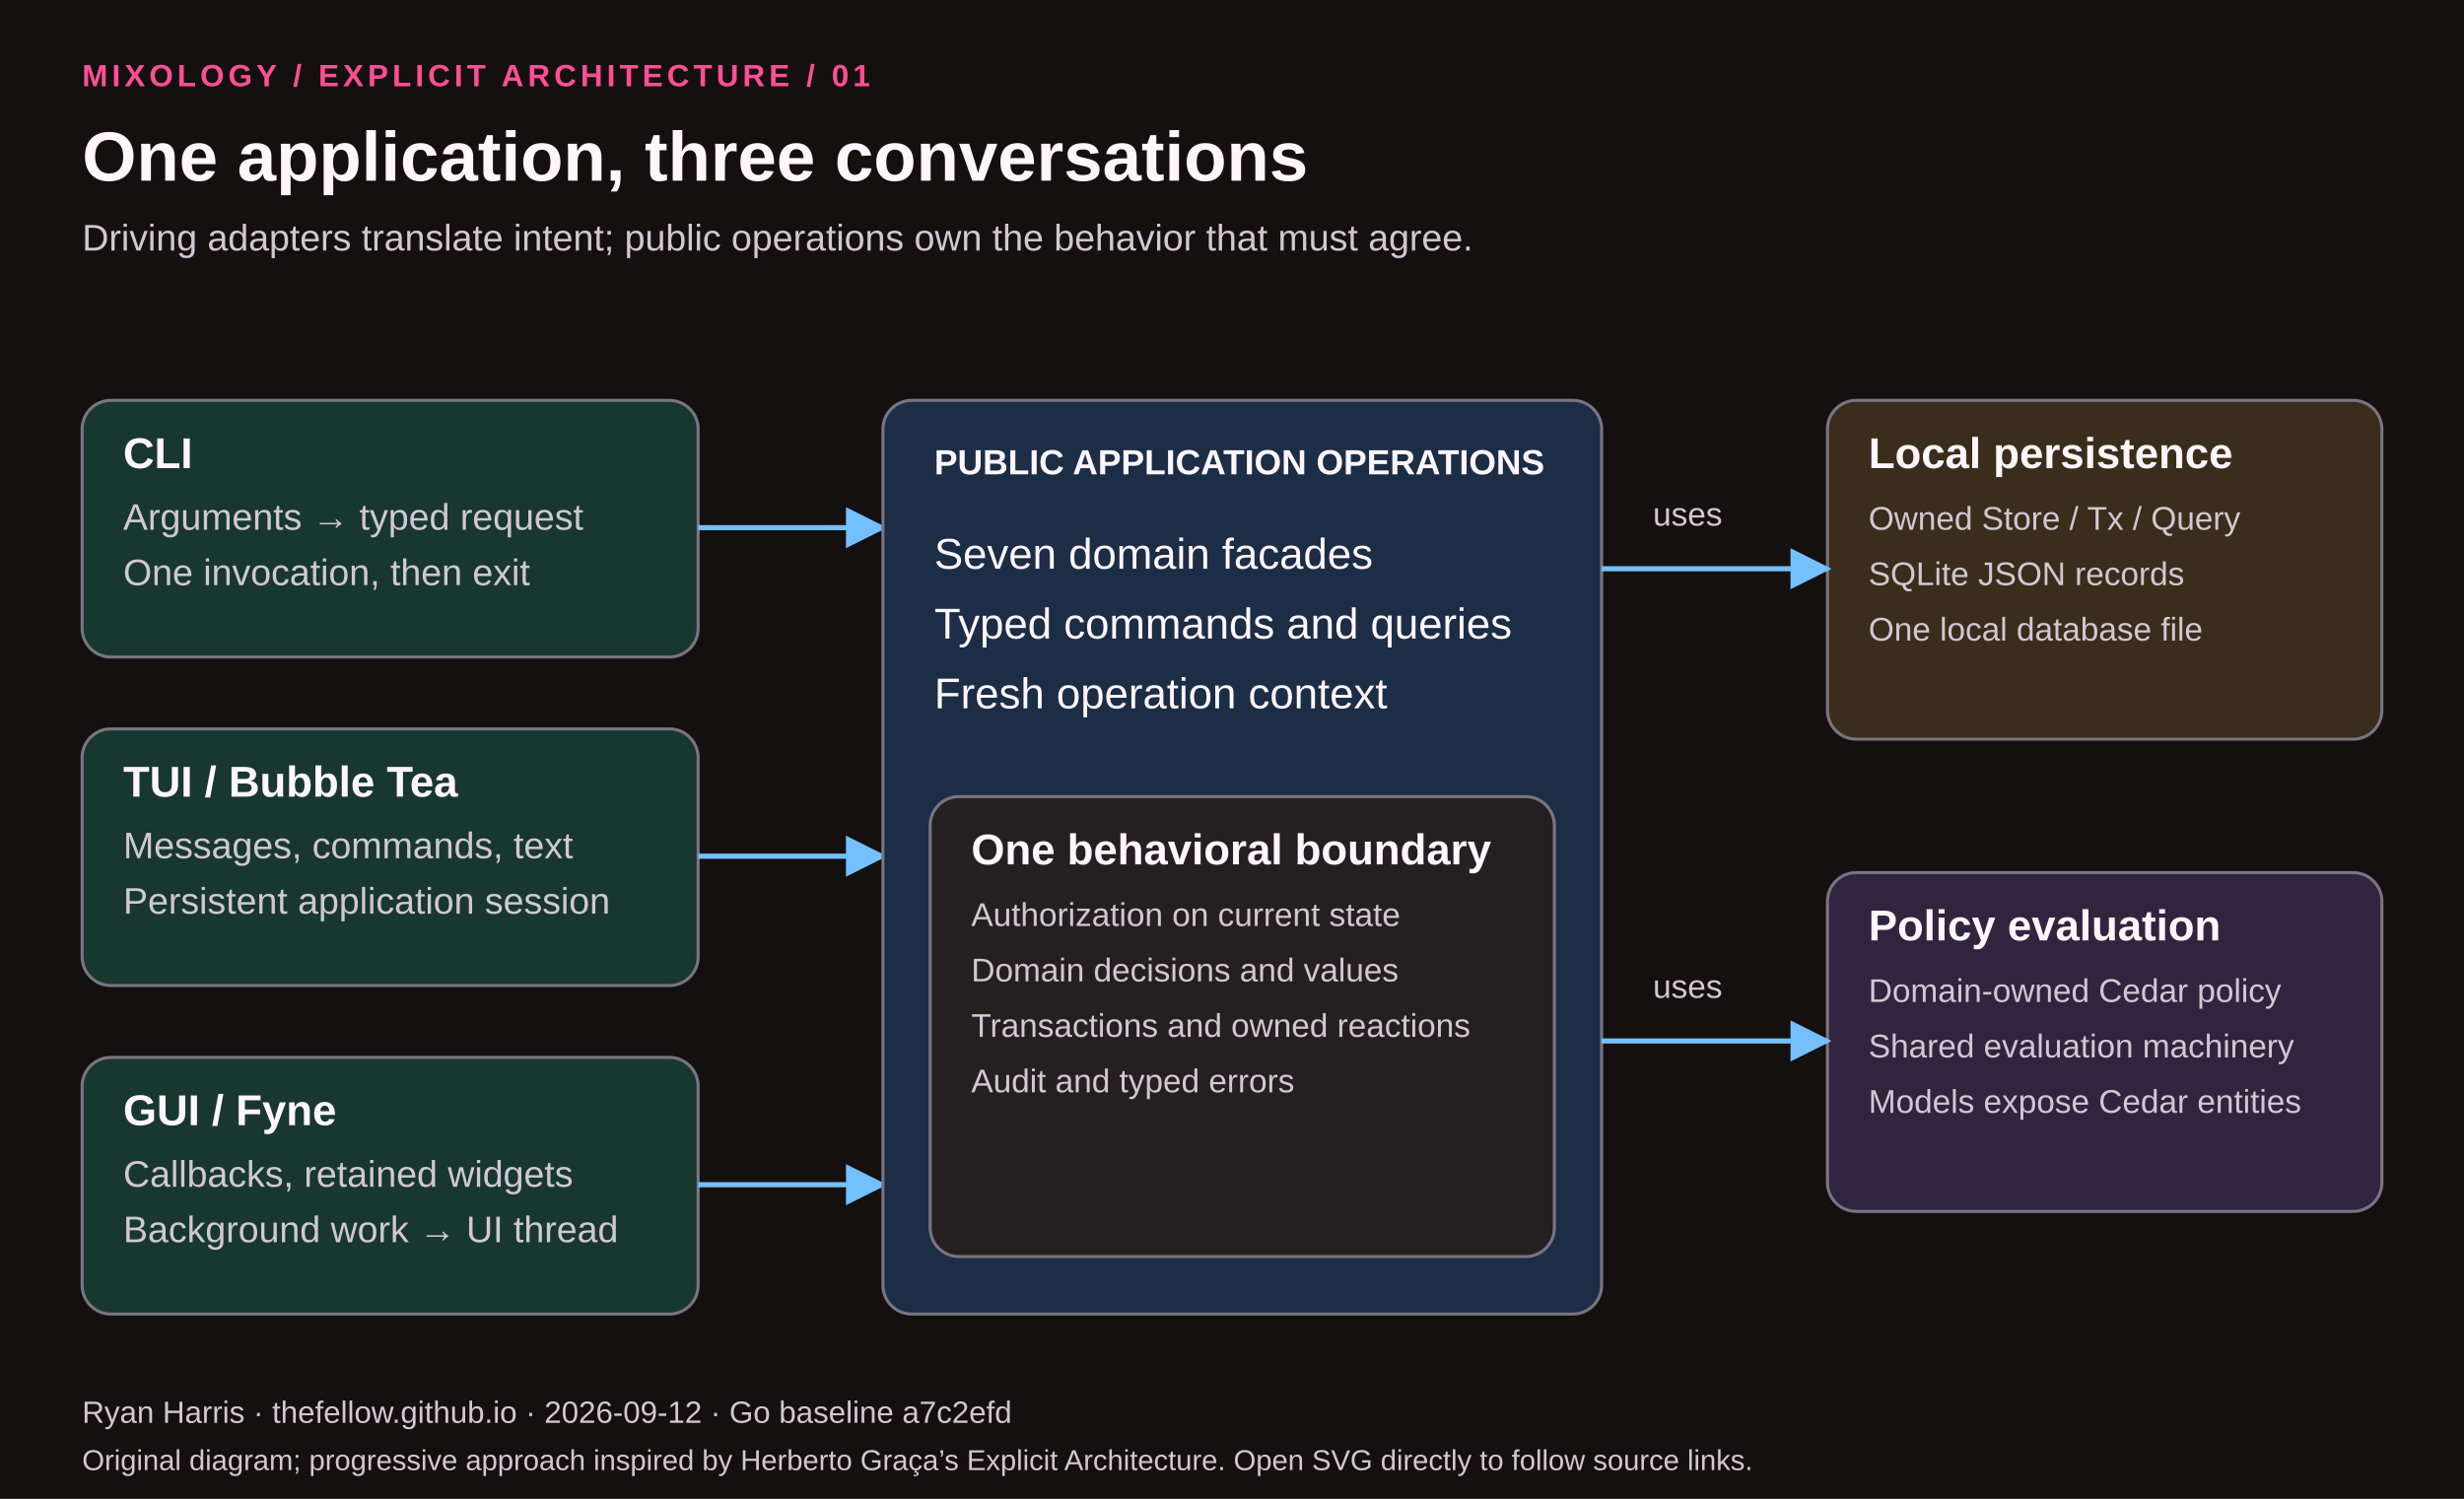
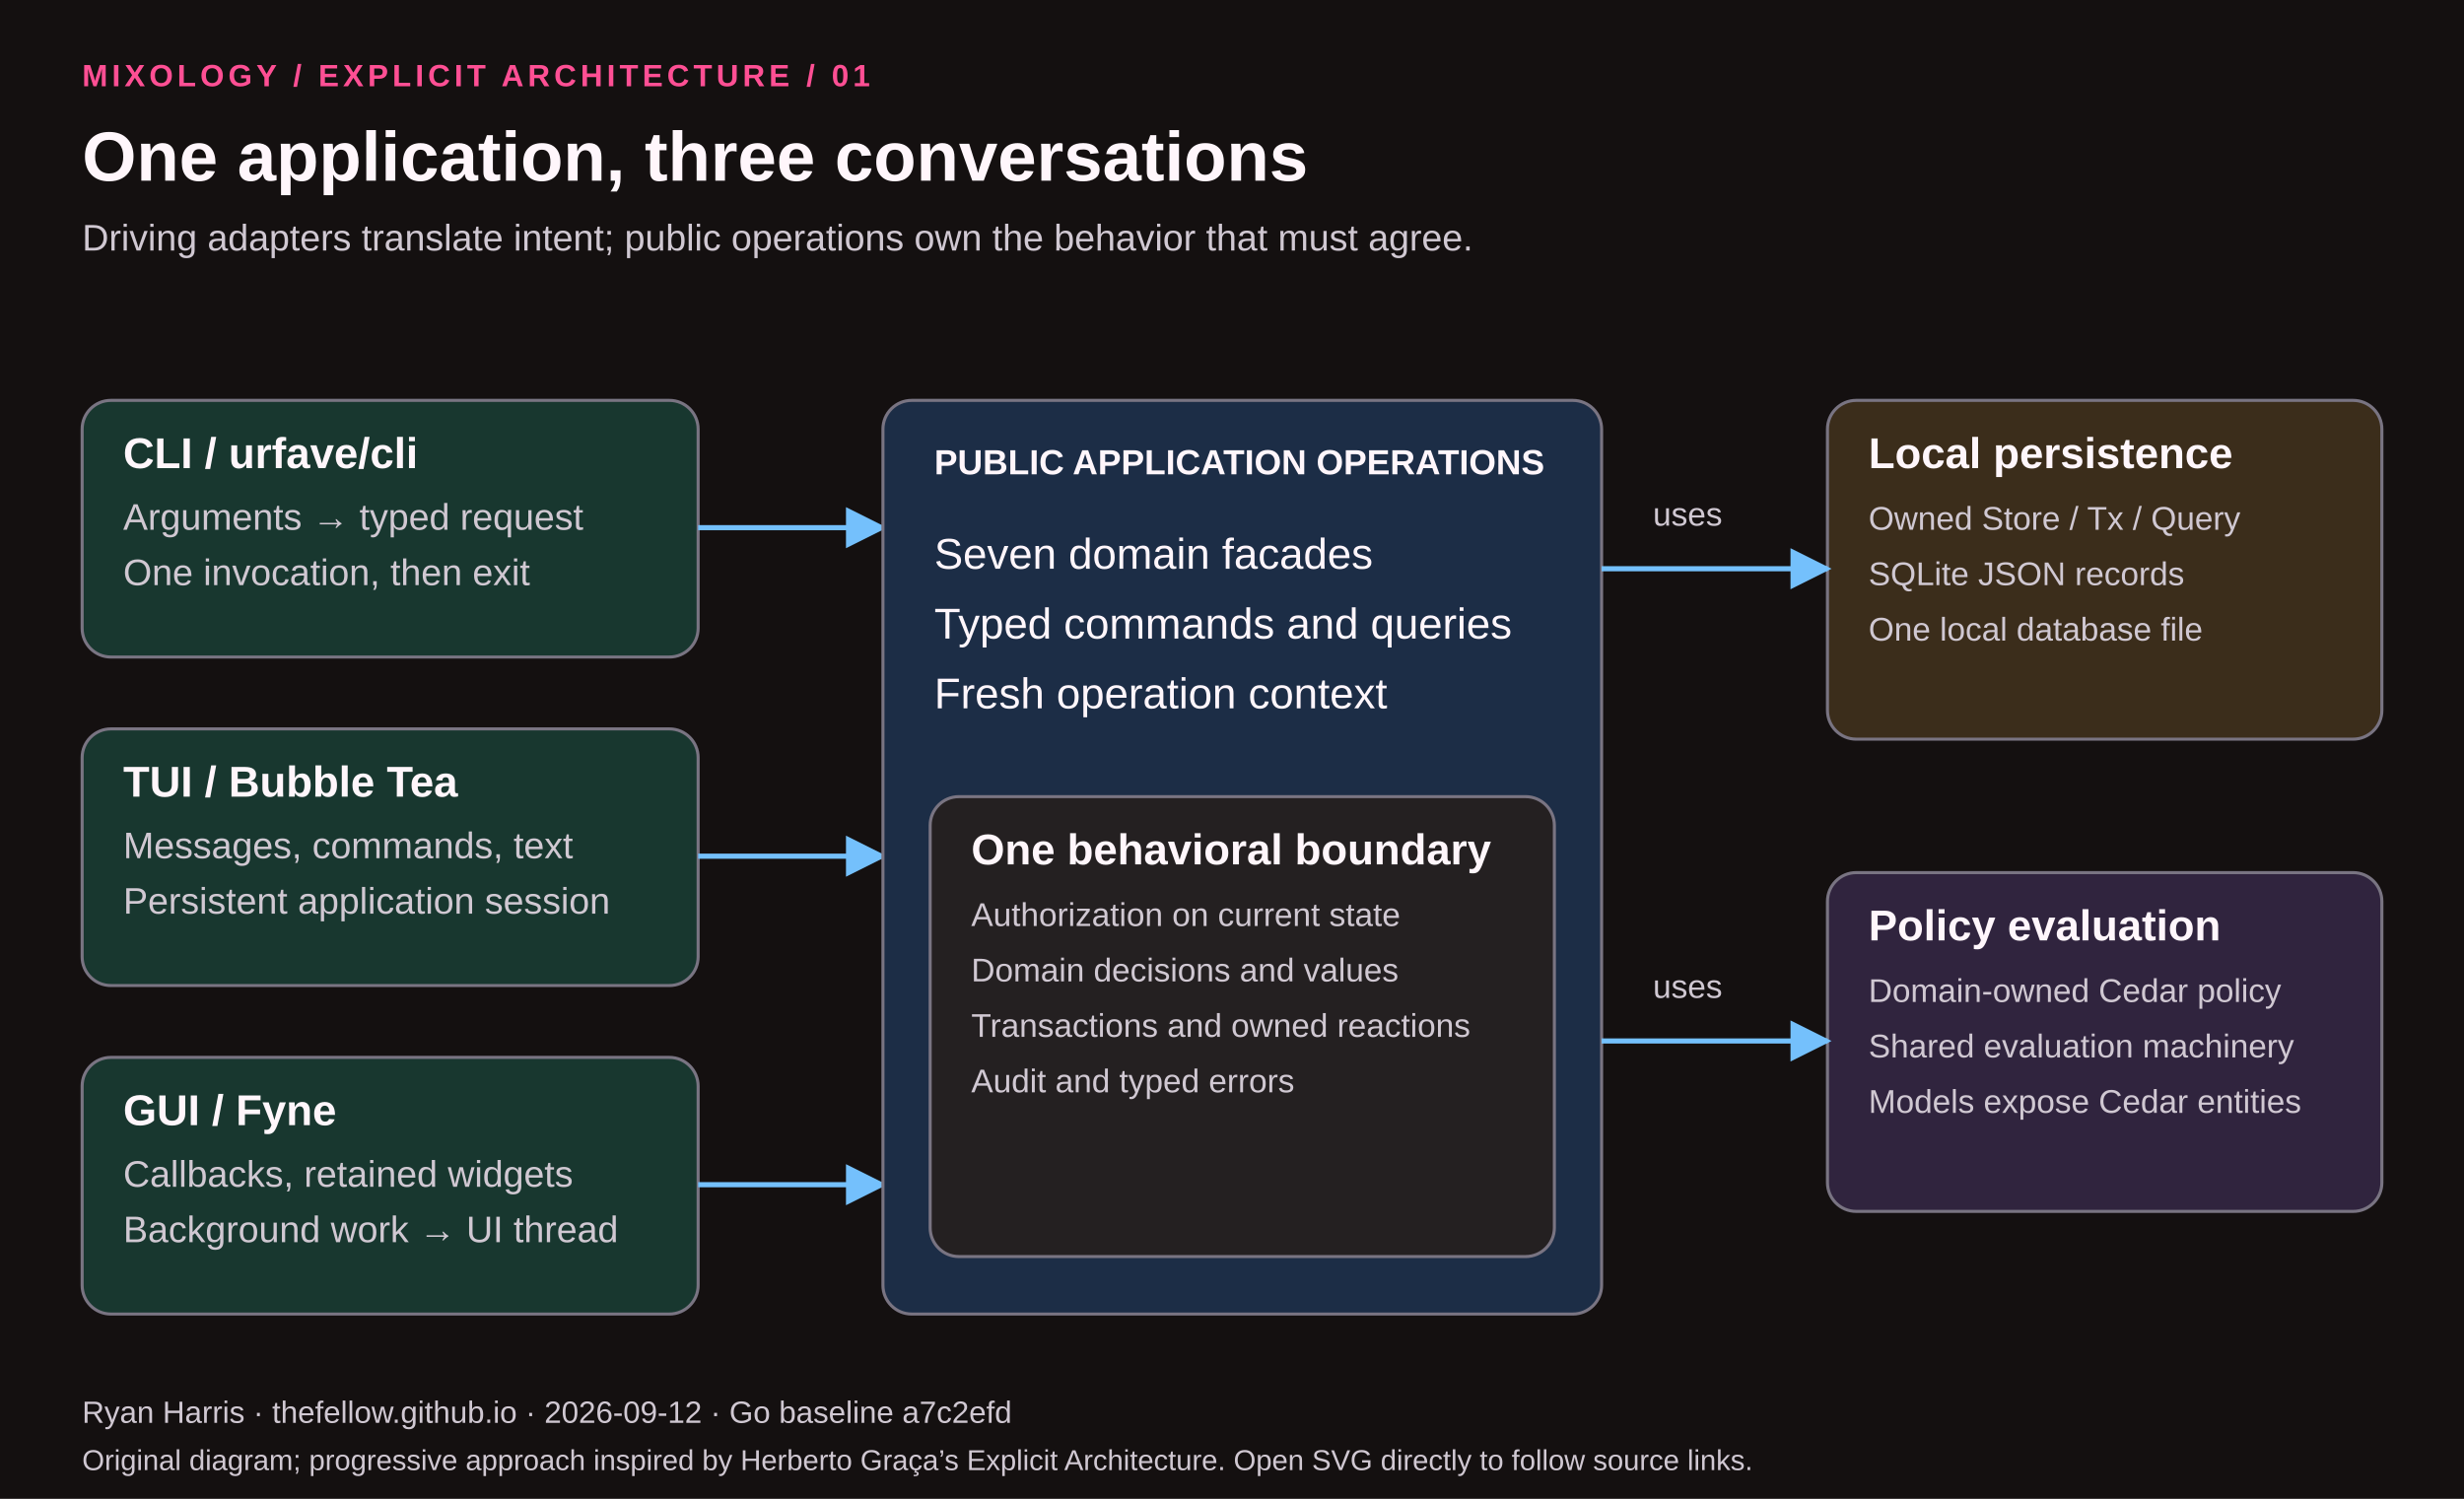
<svg xmlns="http://www.w3.org/2000/svg" xmlns:xlink="http://www.w3.org/1999/xlink" width="1200" height="730" viewBox="0 0 1200 730" role="img" aria-labelledby="title desc">
  <defs>
    <marker id="arrow" viewBox="0 0 10 10" refX="9" refY="5" markerWidth="8" markerHeight="8" orient="auto-start-reverse">
      <path d="M 0 0 L 10 5 L 0 10 z" fill="#74c0fc" />
    </marker>
    <marker id="flow" viewBox="0 0 10 10" refX="9" refY="5" markerWidth="8" markerHeight="8" orient="auto-start-reverse">
      <path d="M 0 0 L 10 5 L 0 10 z" fill="#ffc36b" />
    </marker>
  </defs>
  <style>text {font-family:Arial,Helvetica,sans-serif;fill:#fff6fb} a:hover rect {stroke:#ff4f94;stroke-width:3} .muted {fill:#d0c8d2} .mono {font-family:monospace} .eyebrow {font-weight:700;letter-spacing:2px;fill:#ff4f94}</style>
  <rect x="0" y="0" width="1200" height="730" rx="0" fill="#141010" stroke="none" stroke-width="1.5" />
  <text x="40.0" y="42.0" font-size="15" text-anchor="start" class="eyebrow">MIXOLOGY / EXPLICIT ARCHITECTURE / 01</text>
  <text x="40.0" y="88.0" font-size="34" text-anchor="start" font-weight="700">One application, three conversations</text>
  <text x="40.0" y="122.0" font-size="18" text-anchor="start" class="muted">Driving adapters translate intent; public operations own the behavior that must agree.</text>
  <a href="https://github.com/TheFellow/go-modular-monolith/blob/a7c2efda8c0cd905089a27060242ff841bb0ad41/main/cli/README.md" xlink:href="https://github.com/TheFellow/go-modular-monolith/blob/a7c2efda8c0cd905089a27060242ff841bb0ad41/main/cli/README.md" target="_blank">
    <rect x="40" y="195" width="300" height="125" rx="14" fill="#18372f" stroke="#797482" stroke-width="1.5" />
-     <text x="60.0" y="228.0" font-size="21" text-anchor="start" font-weight="700">CLI</text>
+     <text x="60.0" y="228.0" font-size="21" text-anchor="start" font-weight="700">CLI / urfave/cli</text>
    <text x="60.0" y="258.0" font-size="18" text-anchor="start" class="muted">Arguments → typed request</text>
    <text x="60.0" y="285.0" font-size="18" text-anchor="start" class="muted">One invocation, then exit</text>
  </a>
  <path d="M340,257 L430,257" fill="none" stroke="#74c0fc" stroke-width="2.5" marker-end="url(#arrow)" />
  <a href="https://github.com/TheFellow/go-modular-monolith/blob/a7c2efda8c0cd905089a27060242ff841bb0ad41/main/tui/README.md" xlink:href="https://github.com/TheFellow/go-modular-monolith/blob/a7c2efda8c0cd905089a27060242ff841bb0ad41/main/tui/README.md" target="_blank">
    <rect x="40" y="355" width="300" height="125" rx="14" fill="#18372f" stroke="#797482" stroke-width="1.5" />
    <text x="60.0" y="388.0" font-size="21" text-anchor="start" font-weight="700">TUI / Bubble Tea</text>
    <text x="60.0" y="418.0" font-size="18" text-anchor="start" class="muted">Messages, commands, text</text>
    <text x="60.0" y="445.0" font-size="18" text-anchor="start" class="muted">Persistent application session</text>
  </a>
  <path d="M340,417 L430,417" fill="none" stroke="#74c0fc" stroke-width="2.5" marker-end="url(#arrow)" />
  <a href="https://github.com/TheFellow/go-modular-monolith/blob/a7c2efda8c0cd905089a27060242ff841bb0ad41/main/gui/README.md" xlink:href="https://github.com/TheFellow/go-modular-monolith/blob/a7c2efda8c0cd905089a27060242ff841bb0ad41/main/gui/README.md" target="_blank">
    <rect x="40" y="515" width="300" height="125" rx="14" fill="#18372f" stroke="#797482" stroke-width="1.5" />
    <text x="60.0" y="548.0" font-size="21" text-anchor="start" font-weight="700">GUI / Fyne</text>
    <text x="60.0" y="578.0" font-size="18" text-anchor="start" class="muted">Callbacks, retained widgets</text>
    <text x="60.0" y="605.0" font-size="18" text-anchor="start" class="muted">Background work → UI thread</text>
  </a>
  <path d="M340,577 L430,577" fill="none" stroke="#74c0fc" stroke-width="2.5" marker-end="url(#arrow)" />
  <rect x="430" y="195" width="350" height="445" rx="14" fill="#1c2d46" stroke="#797482" stroke-width="1.5" />
  <text x="455.0" y="231.0" font-size="17" text-anchor="start" font-weight="700">PUBLIC APPLICATION OPERATIONS</text>
  <text x="455.0" y="277.0" font-size="21" text-anchor="start">Seven domain facades</text>
  <text x="455.0" y="311.0" font-size="21" text-anchor="start">Typed commands and queries</text>
  <text x="455.0" y="345.0" font-size="21" text-anchor="start">Fresh operation context</text>
  <a href="https://github.com/TheFellow/go-modular-monolith/blob/a7c2efda8c0cd905089a27060242ff841bb0ad41/pkg/middleware/README.md" xlink:href="https://github.com/TheFellow/go-modular-monolith/blob/a7c2efda8c0cd905089a27060242ff841bb0ad41/pkg/middleware/README.md" target="_blank">
    <rect x="453" y="388" width="304" height="224" rx="14" fill="#242021" stroke="#797482" stroke-width="1.5" />
    <text x="473.0" y="421.0" font-size="21" text-anchor="start" font-weight="700">One behavioral boundary</text>
    <text x="473.0" y="451.0" font-size="16" text-anchor="start" class="muted">Authorization on current state</text>
    <text x="473.0" y="478.0" font-size="16" text-anchor="start" class="muted">Domain decisions and values</text>
    <text x="473.0" y="505.0" font-size="16" text-anchor="start" class="muted">Transactions and owned reactions</text>
    <text x="473.0" y="532.0" font-size="16" text-anchor="start" class="muted">Audit and typed errors</text>
  </a>
  <a href="https://github.com/TheFellow/go-modular-monolith/blob/a7c2efda8c0cd905089a27060242ff841bb0ad41/pkg/store/README.md" xlink:href="https://github.com/TheFellow/go-modular-monolith/blob/a7c2efda8c0cd905089a27060242ff841bb0ad41/pkg/store/README.md" target="_blank">
    <rect x="890" y="195" width="270" height="165" rx="14" fill="#3b2d1b" stroke="#797482" stroke-width="1.5" />
    <text x="910.0" y="228.0" font-size="21" text-anchor="start" font-weight="700">Local persistence</text>
    <text x="910.0" y="258.0" font-size="16" text-anchor="start" class="muted">Owned Store / Tx / Query</text>
    <text x="910.0" y="285.0" font-size="16" text-anchor="start" class="muted">SQLite JSON records</text>
    <text x="910.0" y="312.0" font-size="16" text-anchor="start" class="muted">One local database file</text>
  </a>
  <a href="https://github.com/TheFellow/go-modular-monolith/blob/a7c2efda8c0cd905089a27060242ff841bb0ad41/pkg/authz/README.md" xlink:href="https://github.com/TheFellow/go-modular-monolith/blob/a7c2efda8c0cd905089a27060242ff841bb0ad41/pkg/authz/README.md" target="_blank">
    <rect x="890" y="425" width="270" height="165" rx="14" fill="#30243e" stroke="#797482" stroke-width="1.5" />
    <text x="910.0" y="458.0" font-size="21" text-anchor="start" font-weight="700">Policy evaluation</text>
    <text x="910.0" y="488.0" font-size="16" text-anchor="start" class="muted">Domain-owned Cedar policy</text>
    <text x="910.0" y="515.0" font-size="16" text-anchor="start" class="muted">Shared evaluation machinery</text>
    <text x="910.0" y="542.0" font-size="16" text-anchor="start" class="muted">Models expose Cedar entities</text>
  </a>
  <path d="M780,277 L890,277" fill="none" stroke="#74c0fc" stroke-width="2.5" marker-end="url(#arrow)" />
  <path d="M780,507 L890,507" fill="none" stroke="#74c0fc" stroke-width="2.5" marker-end="url(#arrow)" />
  <text x="805.0" y="256.0" font-size="16" text-anchor="start" class="muted">uses</text>
  <text x="805.0" y="486.0" font-size="16" text-anchor="start" class="muted">uses</text>
  <text x="40.0" y="693.0" font-size="15" text-anchor="start" class="muted">Ryan Harris · thefellow.github.io · 2026-09-12 · Go baseline a7c2efd</text>
  <text x="40.0" y="716.0" font-size="14" text-anchor="start" class="muted">Original diagram; progressive approach inspired by Herberto Graça’s Explicit Architecture. Open SVG directly to follow source links.</text>
</svg>
